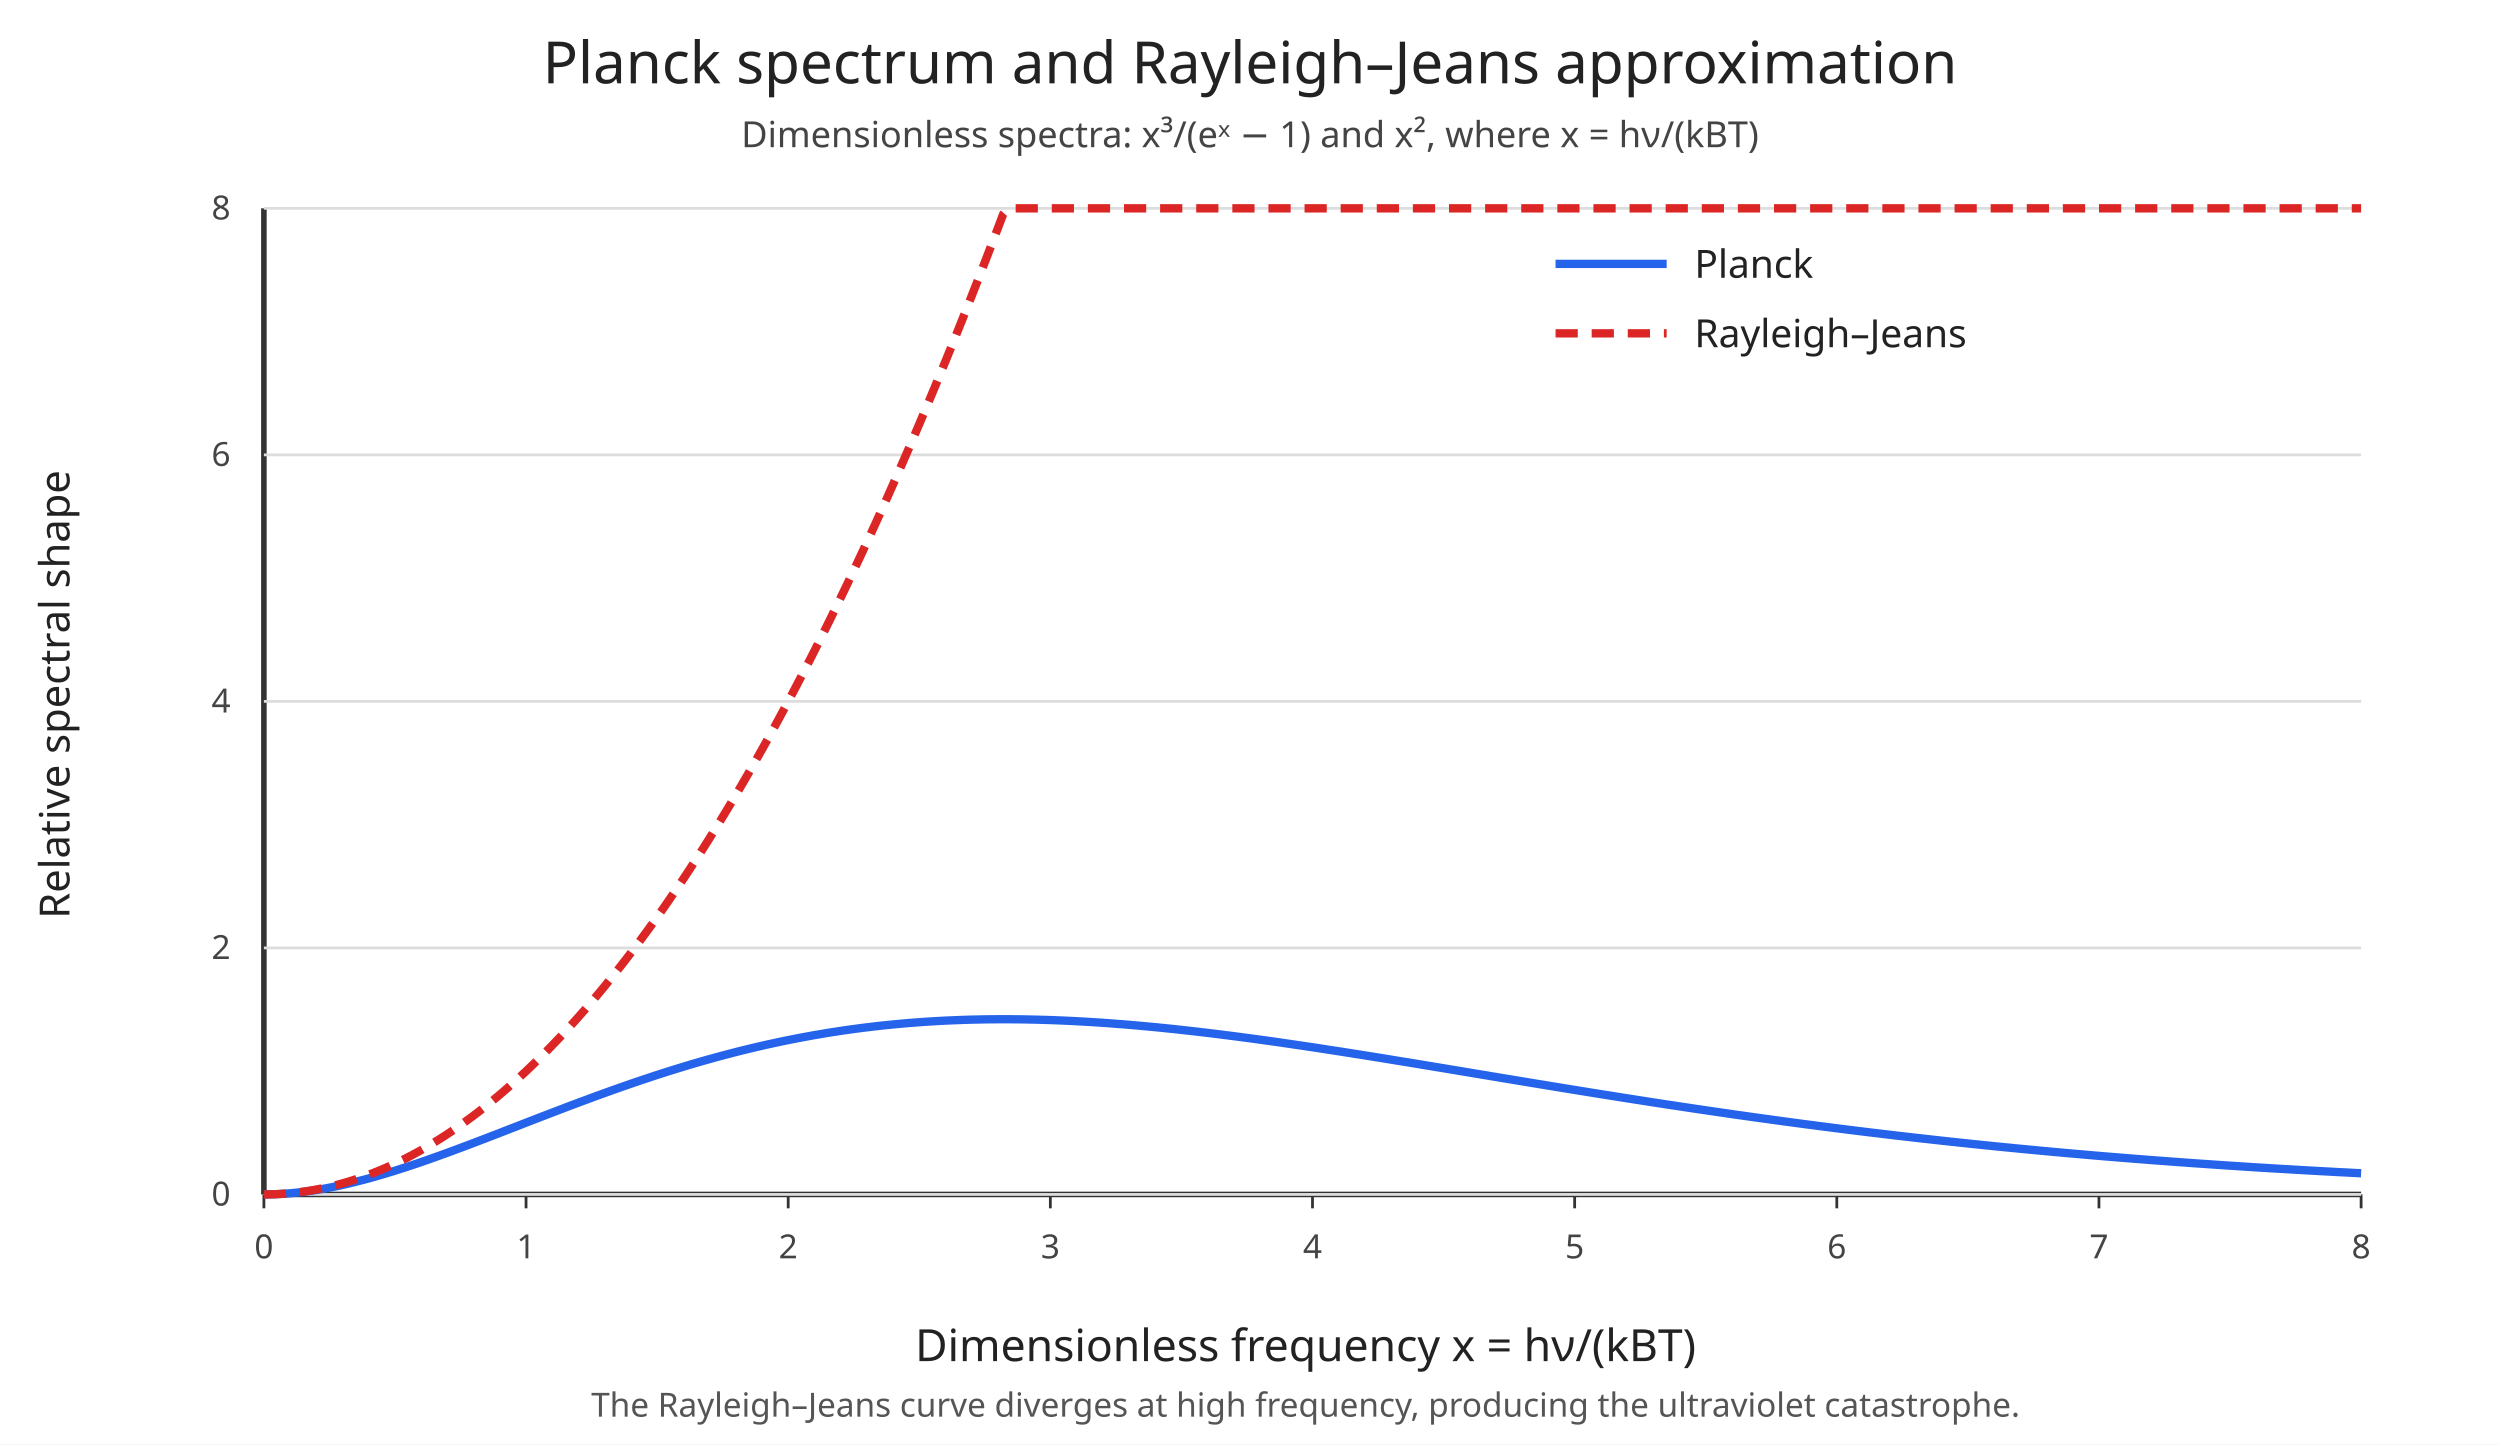
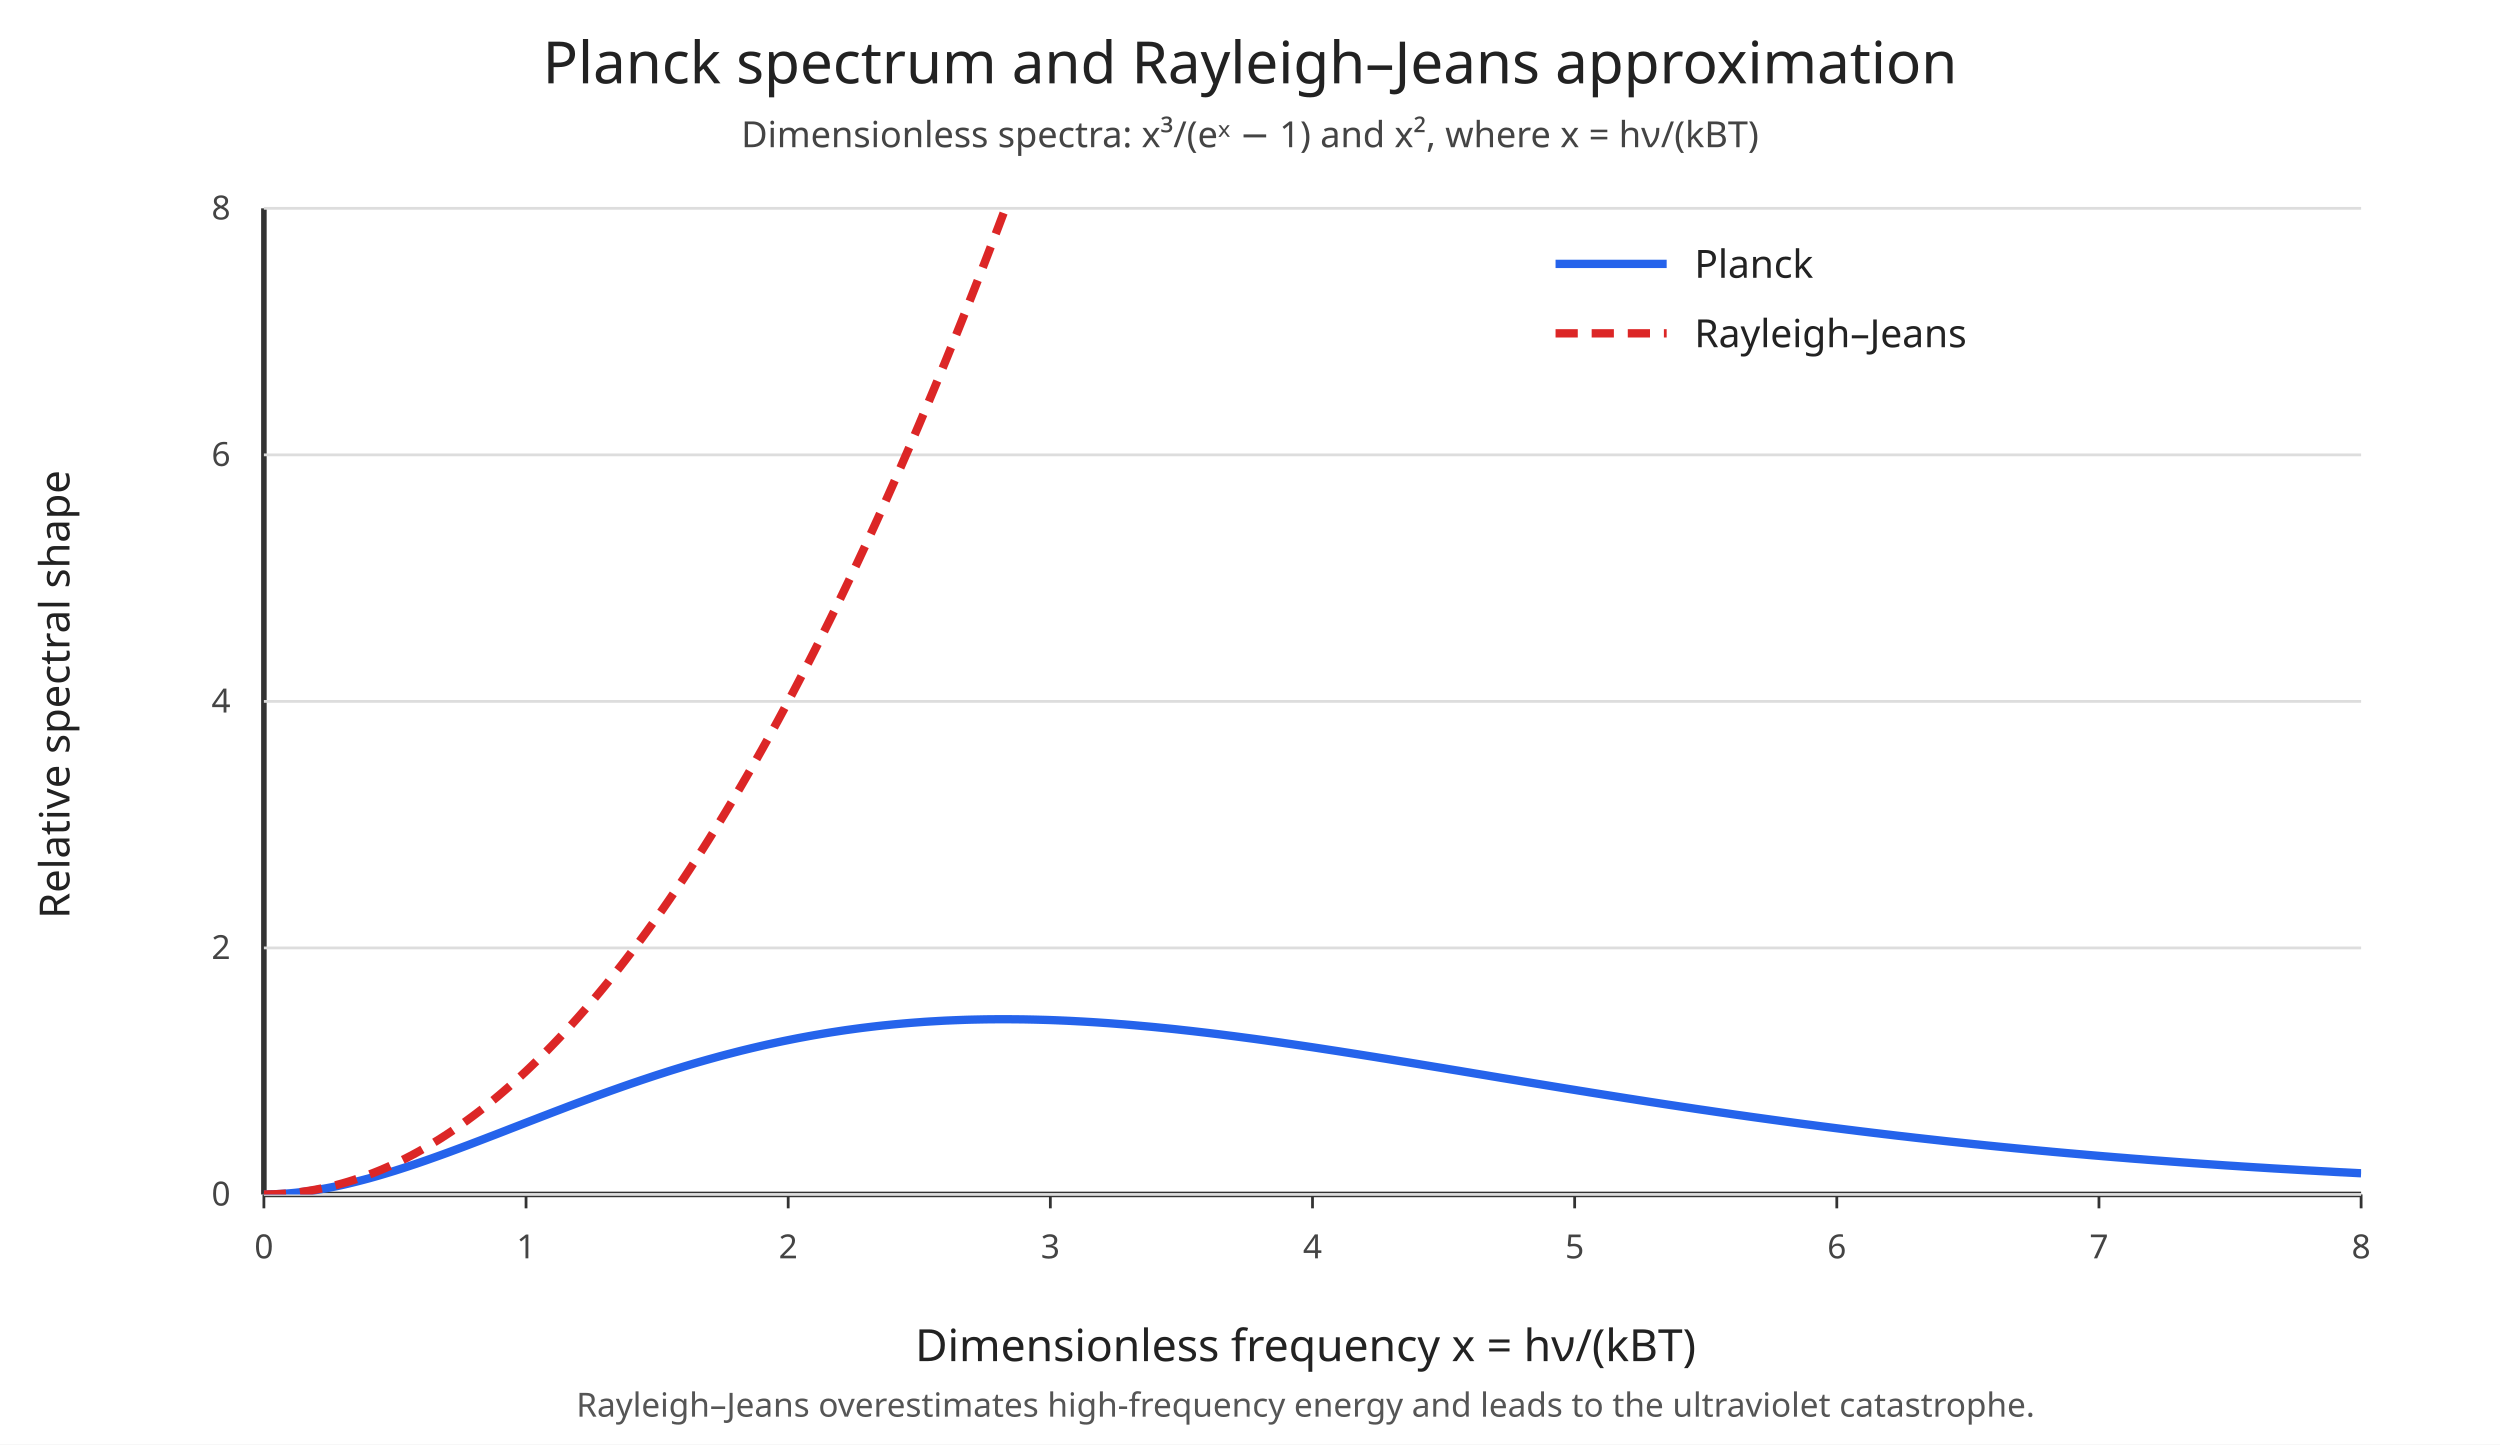
<svg xmlns="http://www.w3.org/2000/svg" width="900" height="520" viewBox="0 0 900 520">
  <rect width="100%" height="100%" fill="white" />
  <text x="450" y="30" text-anchor="middle" font-family="sans-serif" font-size="21" fill="#222">Planck spectrum and Rayleigh–Jeans approximation</text>
  <text x="450" y="53" text-anchor="middle" font-family="sans-serif" font-size="13" fill="#444">Dimensionless spectra: x³/(eˣ − 1) and x², where x = hν/(kBT)</text>
+   <defs>
+     <clipPath id="plotclip">
+       <rect x="95" y="75" width="755" height="355" />
+     </clipPath>
+   </defs>
  <line x1="95" y1="430" x2="850" y2="430" stroke="#333" stroke-width="2" />
  <line x1="95" y1="430" x2="95" y2="75" stroke="#333" stroke-width="2" />
  <text x="470" y="490" text-anchor="middle" font-family="sans-serif" font-size="16" fill="#222">Dimensionless frequency x = hν/(kBT)</text>
  <text x="25" y="250" transform="rotate(-90 25 250)" text-anchor="middle" font-family="sans-serif" font-size="15" fill="#222">Relative spectral shape</text>
  <line x1="95" y1="430" x2="95" y2="435" stroke="#333" />
  <text x="95" y="453" text-anchor="middle" font-family="sans-serif" font-size="12" fill="#444">0</text>
  <line x1="189.375" y1="430" x2="189.375" y2="435" stroke="#333" />
  <text x="189.375" y="453" text-anchor="middle" font-family="sans-serif" font-size="12" fill="#444">1</text>
  <line x1="283.75" y1="430" x2="283.75" y2="435" stroke="#333" />
  <text x="283.75" y="453" text-anchor="middle" font-family="sans-serif" font-size="12" fill="#444">2</text>
  <line x1="378.125" y1="430" x2="378.125" y2="435" stroke="#333" />
  <text x="378.125" y="453" text-anchor="middle" font-family="sans-serif" font-size="12" fill="#444">3</text>
  <line x1="472.5" y1="430" x2="472.5" y2="435" stroke="#333" />
  <text x="472.5" y="453" text-anchor="middle" font-family="sans-serif" font-size="12" fill="#444">4</text>
  <line x1="566.875" y1="430" x2="566.875" y2="435" stroke="#333" />
  <text x="566.875" y="453" text-anchor="middle" font-family="sans-serif" font-size="12" fill="#444">5</text>
  <line x1="661.25" y1="430" x2="661.25" y2="435" stroke="#333" />
  <text x="661.25" y="453" text-anchor="middle" font-family="sans-serif" font-size="12" fill="#444">6</text>
  <line x1="755.625" y1="430" x2="755.625" y2="435" stroke="#333" />
  <text x="755.625" y="453" text-anchor="middle" font-family="sans-serif" font-size="12" fill="#444">7</text>
  <line x1="850" y1="430" x2="850" y2="435" stroke="#333" />
  <text x="850" y="453" text-anchor="middle" font-family="sans-serif" font-size="12" fill="#444">8</text>
  <line x1="95" y1="430" x2="850" y2="430" stroke="#ddd" />
  <text x="83" y="434" text-anchor="end" font-family="sans-serif" font-size="12" fill="#444">0</text>
  <line x1="95" y1="341.25" x2="850" y2="341.25" stroke="#ddd" />
  <text x="83" y="345.25" text-anchor="end" font-family="sans-serif" font-size="12" fill="#444">2</text>
  <line x1="95" y1="252.5" x2="850" y2="252.5" stroke="#ddd" />
  <text x="83" y="256.5" text-anchor="end" font-family="sans-serif" font-size="12" fill="#444">4</text>
  <line x1="95" y1="163.75" x2="850" y2="163.75" stroke="#ddd" />
  <text x="83" y="167.75" text-anchor="end" font-family="sans-serif" font-size="12" fill="#444">6</text>
  <line x1="95" y1="75" x2="850" y2="75" stroke="#ddd" />
  <text x="83" y="79" text-anchor="end" font-family="sans-serif" font-size="12" fill="#444">8</text>
-   <path d="M95.00 430.00 L96.89 429.98 L98.78 429.93 L100.66 429.84 L102.55 429.73 L104.44 429.58 L106.33 429.40 L108.21 429.19 L110.10 428.95 L111.99 428.69 L113.88 428.40 L115.76 428.08 L117.65 427.74 L119.54 427.37 L121.43 426.99 L123.31 426.58 L125.20 426.14 L127.09 425.69 L128.97 425.22 L130.86 424.73 L132.75 424.23 L134.64 423.70 L136.53 423.16 L138.41 422.60 L140.30 422.03 L142.19 421.45 L144.07 420.85 L145.96 420.24 L147.85 419.62 L149.74 418.99 L151.63 418.34 L153.51 417.69 L155.40 417.02 L157.29 416.35 L159.18 415.67 L161.06 414.99 L162.95 414.29 L164.84 413.59 L166.72 412.89 L168.61 412.18 L170.50 411.46 L172.39 410.74 L174.27 410.02 L176.16 409.29 L178.05 408.57 L179.94 407.84 L181.82 407.11 L183.71 406.37 L185.60 405.64 L187.49 404.91 L189.38 404.17 L191.26 403.44 L193.15 402.71 L195.04 401.98 L196.93 401.26 L198.81 400.53 L200.70 399.81 L202.59 399.09 L204.47 398.37 L206.36 397.66 L208.25 396.95 L210.14 396.25 L212.03 395.55 L213.91 394.85 L215.80 394.16 L217.69 393.48 L219.57 392.80 L221.46 392.13 L223.35 391.46 L225.24 390.80 L227.13 390.14 L229.01 389.50 L230.90 388.86 L232.79 388.23 L234.68 387.60 L236.56 386.98 L238.45 386.38 L240.34 385.77 L242.22 385.18 L244.11 384.60 L246.00 384.02 L247.89 383.45 L249.77 382.89 L251.66 382.34 L253.55 381.80 L255.44 381.27 L257.32 380.75 L259.21 380.23 L261.10 379.73 L262.99 379.24 L264.88 378.75 L266.76 378.27 L268.65 377.81 L270.54 377.35 L272.42 376.91 L274.31 376.47 L276.20 376.04 L278.09 375.63 L279.98 375.22 L281.86 374.82 L283.75 374.44 L285.64 374.06 L287.52 373.69 L289.41 373.34 L291.30 372.99 L293.19 372.65 L295.08 372.33 L296.96 372.01 L298.85 371.70 L300.74 371.41 L302.63 371.12 L304.51 370.84 L306.40 370.58 L308.29 370.32 L310.17 370.07 L312.06 369.84 L313.95 369.61 L315.84 369.39 L317.73 369.18 L319.61 368.99 L321.50 368.80 L323.39 368.62 L325.27 368.45 L327.16 368.29 L329.05 368.14 L330.94 368.00 L332.82 367.86 L334.71 367.74 L336.60 367.63 L338.49 367.52 L340.38 367.42 L342.26 367.34 L344.15 367.26 L346.04 367.19 L347.93 367.12 L349.81 367.07 L351.70 367.03 L353.59 366.99 L355.47 366.96 L357.36 366.94 L359.25 366.93 L361.14 366.92 L363.02 366.93 L364.91 366.94 L366.80 366.96 L368.69 366.98 L370.57 367.02 L372.46 367.06 L374.35 367.11 L376.24 367.16 L378.13 367.22 L380.01 367.29 L381.90 367.37 L383.79 367.45 L385.68 367.54 L387.56 367.64 L389.45 367.74 L391.34 367.85 L393.23 367.96 L395.11 368.08 L397.00 368.21 L398.89 368.34 L400.78 368.48 L402.66 368.63 L404.55 368.77 L406.44 368.93 L408.32 369.09 L410.21 369.26 L412.10 369.43 L413.99 369.60 L415.88 369.78 L417.76 369.97 L419.65 370.16 L421.54 370.35 L423.43 370.55 L425.31 370.76 L427.20 370.97 L429.09 371.18 L430.98 371.40 L432.86 371.62 L434.75 371.84 L436.64 372.07 L438.53 372.30 L440.41 372.54 L442.30 372.78 L444.19 373.02 L446.08 373.27 L447.96 373.52 L449.85 373.77 L451.74 374.02 L453.63 374.28 L455.51 374.54 L457.40 374.81 L459.29 375.07 L461.18 375.34 L463.06 375.62 L464.95 375.89 L466.84 376.17 L468.73 376.45 L470.61 376.73 L472.50 377.01 L474.39 377.30 L476.27 377.59 L478.16 377.88 L480.05 378.17 L481.94 378.46 L483.82 378.76 L485.71 379.05 L487.60 379.35 L489.49 379.65 L491.38 379.95 L493.26 380.25 L495.15 380.55 L497.04 380.86 L498.93 381.16 L500.81 381.47 L502.70 381.78 L504.59 382.09 L506.48 382.39 L508.36 382.70 L510.25 383.01 L512.14 383.33 L514.03 383.64 L515.91 383.95 L517.80 384.26 L519.69 384.57 L521.57 384.89 L523.46 385.20 L525.35 385.51 L527.24 385.83 L529.13 386.14 L531.01 386.46 L532.90 386.77 L534.79 387.08 L536.67 387.40 L538.56 387.71 L540.45 388.03 L542.34 388.34 L544.22 388.65 L546.11 388.96 L548.00 389.28 L549.89 389.59 L551.77 389.90 L553.66 390.21 L555.55 390.52 L557.44 390.83 L559.33 391.14 L561.21 391.45 L563.10 391.76 L564.99 392.07 L566.88 392.37 L568.76 392.68 L570.65 392.98 L572.54 393.29 L574.42 393.59 L576.31 393.89 L578.20 394.19 L580.09 394.49 L581.98 394.79 L583.86 395.09 L585.75 395.39 L587.64 395.68 L589.53 395.98 L591.41 396.27 L593.30 396.57 L595.19 396.86 L597.08 397.15 L598.96 397.44 L600.85 397.73 L602.74 398.01 L604.63 398.30 L606.51 398.58 L608.40 398.86 L610.29 399.15 L612.18 399.43 L614.06 399.70 L615.95 399.98 L617.84 400.26 L619.72 400.53 L621.61 400.80 L623.50 401.08 L625.39 401.35 L627.27 401.61 L629.16 401.88 L631.05 402.15 L632.94 402.41 L634.82 402.67 L636.71 402.93 L638.60 403.19 L640.49 403.45 L642.38 403.71 L644.26 403.96 L646.15 404.22 L648.04 404.47 L649.92 404.72 L651.81 404.96 L653.70 405.21 L655.59 405.46 L657.48 405.70 L659.36 405.94 L661.25 406.18 L663.14 406.42 L665.02 406.66 L666.91 406.89 L668.80 407.13 L670.69 407.36 L672.58 407.59 L674.46 407.82 L676.35 408.04 L678.24 408.27 L680.13 408.49 L682.01 408.72 L683.90 408.94 L685.79 409.15 L687.68 409.37 L689.56 409.59 L691.45 409.80 L693.34 410.01 L695.23 410.22 L697.11 410.43 L699.00 410.64 L700.89 410.85 L702.78 411.05 L704.66 411.25 L706.55 411.45 L708.44 411.65 L710.32 411.85 L712.21 412.04 L714.10 412.24 L715.99 412.43 L717.88 412.62 L719.76 412.81 L721.65 413.00 L723.54 413.18 L725.42 413.37 L727.31 413.55 L729.20 413.73 L731.09 413.91 L732.98 414.09 L734.86 414.27 L736.75 414.44 L738.64 414.62 L740.52 414.79 L742.41 414.96 L744.30 415.13 L746.19 415.29 L748.08 415.46 L749.96 415.62 L751.85 415.79 L753.74 415.95 L755.63 416.11 L757.51 416.27 L759.40 416.42 L761.29 416.58 L763.17 416.73 L765.06 416.88 L766.95 417.04 L768.84 417.19 L770.73 417.33 L772.61 417.48 L774.50 417.63 L776.39 417.77 L778.27 417.91 L780.16 418.05 L782.05 418.19 L783.94 418.33 L785.83 418.47 L787.71 418.60 L789.60 418.74 L791.49 418.87 L793.38 419.00 L795.26 419.13 L797.15 419.26 L799.04 419.39 L800.93 419.52 L802.81 419.64 L804.70 419.76 L806.59 419.89 L808.47 420.01 L810.36 420.13 L812.25 420.25 L814.14 420.36 L816.02 420.48 L817.91 420.60 L819.80 420.71 L821.69 420.82 L823.57 420.93 L825.46 421.04 L827.35 421.15 L829.24 421.26 L831.13 421.37 L833.01 421.47 L834.90 421.58 L836.79 421.68 L838.67 421.78 L840.56 421.89 L842.45 421.99 L844.34 422.08 L846.23 422.18 L848.11 422.28 L850.00 422.38" fill="none" stroke="#2563eb" stroke-width="3" />
-   <path d="M95.00 430.00 L96.89 429.98 L98.78 429.93 L100.66 429.84 L102.55 429.72 L104.44 429.56 L106.33 429.36 L108.21 429.13 L110.10 428.86 L111.99 428.56 L113.88 428.23 L115.76 427.85 L117.65 427.44 L119.54 427.00 L121.43 426.52 L123.31 426.01 L125.20 425.46 L127.09 424.87 L128.97 424.25 L130.86 423.59 L132.75 422.90 L134.64 422.17 L136.53 421.41 L138.41 420.61 L140.30 419.78 L142.19 418.91 L144.07 418.00 L145.96 417.06 L147.85 416.08 L149.74 415.07 L151.63 414.02 L153.51 412.94 L155.40 411.82 L157.29 410.67 L159.18 409.48 L161.06 408.26 L162.95 407.00 L164.84 405.70 L166.72 404.37 L168.61 403.00 L170.50 401.60 L172.39 400.16 L174.27 398.69 L176.16 397.18 L178.05 395.64 L179.94 394.06 L181.82 392.44 L183.71 390.79 L185.60 389.10 L187.49 387.38 L189.38 385.63 L191.26 383.83 L193.15 382.00 L195.04 380.14 L196.93 378.24 L198.81 376.31 L200.70 374.34 L202.59 372.33 L204.47 370.29 L206.36 368.21 L208.25 366.10 L210.14 363.95 L212.03 361.77 L213.91 359.55 L215.80 357.30 L217.69 355.01 L219.57 352.68 L221.46 350.32 L223.35 347.92 L225.24 345.49 L227.13 343.02 L229.01 340.52 L230.90 337.98 L232.79 335.41 L234.68 332.80 L236.56 330.16 L238.45 327.48 L240.34 324.76 L242.22 322.01 L244.11 319.22 L246.00 316.40 L247.89 313.54 L249.77 310.65 L251.66 307.72 L253.55 304.76 L255.44 301.76 L257.32 298.72 L259.21 295.65 L261.10 292.54 L262.99 289.40 L264.88 286.23 L266.76 283.01 L268.65 279.76 L270.54 276.48 L272.42 273.16 L274.31 269.81 L276.20 266.42 L278.09 262.99 L279.98 259.53 L281.86 256.03 L283.75 252.50 L285.64 248.93 L287.52 245.33 L289.41 241.69 L291.30 238.02 L293.19 234.31 L295.08 230.56 L296.96 226.78 L298.85 222.96 L300.74 219.11 L302.63 215.22 L304.51 211.30 L306.40 207.34 L308.29 203.35 L310.17 199.32 L312.06 195.26 L313.95 191.16 L315.84 187.02 L317.73 182.85 L319.61 178.64 L321.50 174.40 L323.39 170.12 L325.27 165.81 L327.16 161.46 L329.05 157.08 L330.94 152.66 L332.82 148.20 L334.71 143.71 L336.60 139.18 L338.49 134.62 L340.38 130.02 L342.26 125.39 L344.15 120.72 L346.04 116.02 L347.93 111.28 L349.81 106.51 L351.70 101.70 L353.59 96.85 L355.47 91.97 L357.36 87.05 L359.25 82.10 L361.14 77.11 L363.02 75.00 L364.91 75.00 L366.80 75.00 L368.69 75.00 L370.57 75.00 L372.46 75.00 L374.35 75.00 L376.24 75.00 L378.13 75.00 L380.01 75.00 L381.90 75.00 L383.79 75.00 L385.68 75.00 L387.56 75.00 L389.45 75.00 L391.34 75.00 L393.23 75.00 L395.11 75.00 L397.00 75.00 L398.89 75.00 L400.78 75.00 L402.66 75.00 L404.55 75.00 L406.44 75.00 L408.32 75.00 L410.21 75.00 L412.10 75.00 L413.99 75.00 L415.88 75.00 L417.76 75.00 L419.65 75.00 L421.54 75.00 L423.43 75.00 L425.31 75.00 L427.20 75.00 L429.09 75.00 L430.98 75.00 L432.86 75.00 L434.75 75.00 L436.64 75.00 L438.53 75.00 L440.41 75.00 L442.30 75.00 L444.19 75.00 L446.08 75.00 L447.96 75.00 L449.85 75.00 L451.74 75.00 L453.63 75.00 L455.51 75.00 L457.40 75.00 L459.29 75.00 L461.18 75.00 L463.06 75.00 L464.95 75.00 L466.84 75.00 L468.73 75.00 L470.61 75.00 L472.50 75.00 L474.39 75.00 L476.27 75.00 L478.16 75.00 L480.05 75.00 L481.94 75.00 L483.82 75.00 L485.71 75.00 L487.60 75.00 L489.49 75.00 L491.38 75.00 L493.26 75.00 L495.15 75.00 L497.04 75.00 L498.93 75.00 L500.81 75.00 L502.70 75.00 L504.59 75.00 L506.48 75.00 L508.36 75.00 L510.25 75.00 L512.14 75.00 L514.03 75.00 L515.91 75.00 L517.80 75.00 L519.69 75.00 L521.57 75.00 L523.46 75.00 L525.35 75.00 L527.24 75.00 L529.13 75.00 L531.01 75.00 L532.90 75.00 L534.79 75.00 L536.67 75.00 L538.56 75.00 L540.45 75.00 L542.34 75.00 L544.22 75.00 L546.11 75.00 L548.00 75.00 L549.89 75.00 L551.77 75.00 L553.66 75.00 L555.55 75.00 L557.44 75.00 L559.33 75.00 L561.21 75.00 L563.10 75.00 L564.99 75.00 L566.88 75.00 L568.76 75.00 L570.65 75.00 L572.54 75.00 L574.42 75.00 L576.31 75.00 L578.20 75.00 L580.09 75.00 L581.98 75.00 L583.86 75.00 L585.75 75.00 L587.64 75.00 L589.53 75.00 L591.41 75.00 L593.30 75.00 L595.19 75.00 L597.08 75.00 L598.96 75.00 L600.85 75.00 L602.74 75.00 L604.63 75.00 L606.51 75.00 L608.40 75.00 L610.29 75.00 L612.18 75.00 L614.06 75.00 L615.95 75.00 L617.84 75.00 L619.72 75.00 L621.61 75.00 L623.50 75.00 L625.39 75.00 L627.27 75.00 L629.16 75.00 L631.05 75.00 L632.94 75.00 L634.82 75.00 L636.71 75.00 L638.60 75.00 L640.49 75.00 L642.38 75.00 L644.26 75.00 L646.15 75.00 L648.04 75.00 L649.92 75.00 L651.81 75.00 L653.70 75.00 L655.59 75.00 L657.48 75.00 L659.36 75.00 L661.25 75.00 L663.14 75.00 L665.02 75.00 L666.91 75.00 L668.80 75.00 L670.69 75.00 L672.58 75.00 L674.46 75.00 L676.35 75.00 L678.24 75.00 L680.13 75.00 L682.01 75.00 L683.90 75.00 L685.79 75.00 L687.68 75.00 L689.56 75.00 L691.45 75.00 L693.34 75.00 L695.23 75.00 L697.11 75.00 L699.00 75.00 L700.89 75.00 L702.78 75.00 L704.66 75.00 L706.55 75.00 L708.44 75.00 L710.32 75.00 L712.21 75.00 L714.10 75.00 L715.99 75.00 L717.88 75.00 L719.76 75.00 L721.65 75.00 L723.54 75.00 L725.42 75.00 L727.31 75.00 L729.20 75.00 L731.09 75.00 L732.98 75.00 L734.86 75.00 L736.75 75.00 L738.64 75.00 L740.52 75.00 L742.41 75.00 L744.30 75.00 L746.19 75.00 L748.08 75.00 L749.96 75.00 L751.85 75.00 L753.74 75.00 L755.63 75.00 L757.51 75.00 L759.40 75.00 L761.29 75.00 L763.17 75.00 L765.06 75.00 L766.95 75.00 L768.84 75.00 L770.73 75.00 L772.61 75.00 L774.50 75.00 L776.39 75.00 L778.27 75.00 L780.16 75.00 L782.05 75.00 L783.94 75.00 L785.83 75.00 L787.71 75.00 L789.60 75.00 L791.49 75.00 L793.38 75.00 L795.26 75.00 L797.15 75.00 L799.04 75.00 L800.93 75.00 L802.81 75.00 L804.70 75.00 L806.59 75.00 L808.47 75.00 L810.36 75.00 L812.25 75.00 L814.14 75.00 L816.02 75.00 L817.91 75.00 L819.80 75.00 L821.69 75.00 L823.57 75.00 L825.46 75.00 L827.35 75.00 L829.24 75.00 L831.13 75.00 L833.01 75.00 L834.90 75.00 L836.79 75.00 L838.67 75.00 L840.56 75.00 L842.45 75.00 L844.34 75.00 L846.23 75.00 L848.11 75.00 L850.00 75.00" fill="none" stroke="#dc2626" stroke-width="3" stroke-dasharray="8 5" />
+   <g clip-path="url(#plotclip)">
+     <path d="M95.00 430.00 L96.89 429.98 L98.78 429.93 L100.66 429.84 L102.55 429.73 L104.44 429.58 L106.33 429.40 L108.21 429.19 L110.10 428.95 L111.99 428.69 L113.88 428.40 L115.76 428.08 L117.65 427.74 L119.54 427.37 L121.43 426.99 L123.31 426.58 L125.20 426.14 L127.09 425.69 L128.97 425.22 L130.86 424.73 L132.75 424.23 L134.64 423.70 L136.53 423.16 L138.41 422.60 L140.30 422.03 L142.19 421.45 L144.07 420.85 L145.96 420.24 L147.85 419.62 L149.74 418.99 L151.63 418.34 L153.51 417.69 L155.40 417.02 L157.29 416.35 L159.18 415.67 L161.06 414.99 L162.95 414.29 L164.84 413.59 L166.72 412.89 L168.61 412.18 L170.50 411.46 L172.39 410.74 L174.27 410.02 L176.16 409.29 L178.05 408.57 L179.94 407.84 L181.82 407.11 L183.71 406.37 L185.60 405.64 L187.49 404.91 L189.38 404.17 L191.26 403.44 L193.15 402.71 L195.04 401.98 L196.93 401.26 L198.81 400.53 L200.70 399.81 L202.59 399.09 L204.47 398.37 L206.36 397.66 L208.25 396.95 L210.14 396.25 L212.03 395.55 L213.91 394.85 L215.80 394.16 L217.69 393.48 L219.57 392.80 L221.46 392.13 L223.35 391.46 L225.24 390.80 L227.13 390.14 L229.01 389.50 L230.90 388.86 L232.79 388.23 L234.68 387.60 L236.56 386.98 L238.45 386.38 L240.34 385.77 L242.22 385.18 L244.11 384.60 L246.00 384.02 L247.89 383.45 L249.77 382.89 L251.66 382.34 L253.55 381.80 L255.44 381.27 L257.32 380.75 L259.21 380.23 L261.10 379.73 L262.99 379.24 L264.88 378.75 L266.76 378.27 L268.65 377.81 L270.54 377.35 L272.42 376.91 L274.31 376.47 L276.20 376.04 L278.09 375.63 L279.98 375.22 L281.86 374.82 L283.75 374.44 L285.64 374.06 L287.52 373.69 L289.41 373.34 L291.30 372.99 L293.19 372.65 L295.08 372.33 L296.96 372.01 L298.85 371.70 L300.74 371.41 L302.63 371.12 L304.51 370.84 L306.40 370.58 L308.29 370.32 L310.17 370.07 L312.06 369.84 L313.95 369.61 L315.84 369.39 L317.73 369.18 L319.61 368.99 L321.50 368.80 L323.39 368.62 L325.27 368.45 L327.16 368.29 L329.05 368.14 L330.94 368.00 L332.82 367.86 L334.71 367.74 L336.60 367.63 L338.49 367.52 L340.38 367.42 L342.26 367.34 L344.15 367.26 L346.04 367.19 L347.93 367.12 L349.81 367.07 L351.70 367.03 L353.59 366.99 L355.47 366.96 L357.36 366.94 L359.25 366.93 L361.14 366.92 L363.02 366.93 L364.91 366.94 L366.80 366.96 L368.69 366.98 L370.57 367.02 L372.46 367.06 L374.35 367.11 L376.24 367.16 L378.13 367.22 L380.01 367.29 L381.90 367.37 L383.79 367.45 L385.68 367.54 L387.56 367.64 L389.45 367.74 L391.34 367.85 L393.23 367.96 L395.11 368.08 L397.00 368.21 L398.89 368.34 L400.78 368.48 L402.66 368.63 L404.55 368.77 L406.44 368.93 L408.32 369.09 L410.21 369.26 L412.10 369.43 L413.99 369.60 L415.88 369.78 L417.76 369.97 L419.65 370.16 L421.54 370.35 L423.43 370.55 L425.31 370.76 L427.20 370.97 L429.09 371.18 L430.98 371.40 L432.86 371.62 L434.75 371.84 L436.64 372.07 L438.53 372.30 L440.41 372.54 L442.30 372.78 L444.19 373.02 L446.08 373.27 L447.96 373.52 L449.85 373.77 L451.74 374.02 L453.63 374.28 L455.51 374.54 L457.40 374.81 L459.29 375.07 L461.18 375.34 L463.06 375.62 L464.95 375.89 L466.84 376.17 L468.73 376.45 L470.61 376.73 L472.50 377.01 L474.39 377.30 L476.27 377.59 L478.16 377.88 L480.05 378.17 L481.94 378.46 L483.82 378.76 L485.71 379.05 L487.60 379.35 L489.49 379.65 L491.38 379.95 L493.26 380.25 L495.15 380.55 L497.04 380.86 L498.93 381.16 L500.81 381.47 L502.70 381.78 L504.59 382.09 L506.48 382.39 L508.36 382.70 L510.25 383.01 L512.14 383.33 L514.03 383.64 L515.91 383.95 L517.80 384.26 L519.69 384.57 L521.57 384.89 L523.46 385.20 L525.35 385.51 L527.24 385.83 L529.13 386.14 L531.01 386.46 L532.90 386.77 L534.79 387.08 L536.67 387.40 L538.56 387.71 L540.45 388.03 L542.34 388.34 L544.22 388.65 L546.11 388.96 L548.00 389.28 L549.89 389.59 L551.77 389.90 L553.66 390.21 L555.55 390.52 L557.44 390.83 L559.33 391.14 L561.21 391.45 L563.10 391.76 L564.99 392.07 L566.88 392.37 L568.76 392.68 L570.65 392.98 L572.54 393.29 L574.42 393.59 L576.31 393.89 L578.20 394.19 L580.09 394.49 L581.98 394.79 L583.86 395.09 L585.75 395.39 L587.64 395.68 L589.53 395.98 L591.41 396.27 L593.30 396.57 L595.19 396.86 L597.08 397.15 L598.96 397.44 L600.85 397.73 L602.74 398.01 L604.63 398.30 L606.51 398.58 L608.40 398.86 L610.29 399.15 L612.18 399.43 L614.06 399.70 L615.95 399.98 L617.84 400.26 L619.72 400.53 L621.61 400.80 L623.50 401.08 L625.39 401.35 L627.27 401.61 L629.16 401.88 L631.05 402.15 L632.94 402.41 L634.82 402.67 L636.71 402.93 L638.60 403.19 L640.49 403.45 L642.38 403.71 L644.26 403.96 L646.15 404.22 L648.04 404.47 L649.92 404.72 L651.81 404.96 L653.70 405.21 L655.59 405.46 L657.48 405.70 L659.36 405.94 L661.25 406.18 L663.14 406.42 L665.02 406.66 L666.91 406.89 L668.80 407.13 L670.69 407.36 L672.58 407.59 L674.46 407.82 L676.35 408.04 L678.24 408.27 L680.13 408.49 L682.01 408.72 L683.90 408.94 L685.79 409.15 L687.68 409.37 L689.56 409.59 L691.45 409.80 L693.34 410.01 L695.23 410.22 L697.11 410.43 L699.00 410.64 L700.89 410.85 L702.78 411.05 L704.66 411.25 L706.55 411.45 L708.44 411.65 L710.32 411.85 L712.21 412.04 L714.10 412.24 L715.99 412.43 L717.88 412.62 L719.76 412.81 L721.65 413.00 L723.54 413.18 L725.42 413.37 L727.31 413.55 L729.20 413.73 L731.09 413.91 L732.98 414.09 L734.86 414.27 L736.75 414.44 L738.64 414.62 L740.52 414.79 L742.41 414.96 L744.30 415.13 L746.19 415.29 L748.08 415.46 L749.96 415.62 L751.85 415.79 L753.74 415.95 L755.63 416.11 L757.51 416.27 L759.40 416.42 L761.29 416.58 L763.17 416.73 L765.06 416.88 L766.95 417.04 L768.84 417.19 L770.73 417.33 L772.61 417.48 L774.50 417.63 L776.39 417.77 L778.27 417.91 L780.16 418.05 L782.05 418.19 L783.94 418.33 L785.83 418.47 L787.71 418.60 L789.60 418.74 L791.49 418.87 L793.38 419.00 L795.26 419.13 L797.15 419.26 L799.04 419.39 L800.93 419.52 L802.81 419.64 L804.70 419.76 L806.59 419.89 L808.47 420.01 L810.36 420.13 L812.25 420.25 L814.14 420.36 L816.02 420.48 L817.91 420.60 L819.80 420.71 L821.69 420.82 L823.57 420.93 L825.46 421.04 L827.35 421.15 L829.24 421.26 L831.13 421.37 L833.01 421.47 L834.90 421.58 L836.79 421.68 L838.67 421.78 L840.56 421.89 L842.45 421.99 L844.34 422.08 L846.23 422.18 L848.11 422.28 L850.00 422.38" fill="none" stroke="#2563eb" stroke-width="3" />
+     <path d="M95.00 430.00 L96.89 429.98 L98.78 429.93 L100.66 429.84 L102.55 429.72 L104.44 429.56 L106.33 429.36 L108.21 429.13 L110.10 428.86 L111.99 428.56 L113.88 428.23 L115.76 427.85 L117.65 427.44 L119.54 427.00 L121.43 426.52 L123.31 426.01 L125.20 425.46 L127.09 424.87 L128.97 424.25 L130.86 423.59 L132.75 422.90 L134.64 422.17 L136.53 421.41 L138.41 420.61 L140.30 419.78 L142.19 418.91 L144.07 418.00 L145.96 417.06 L147.85 416.08 L149.74 415.07 L151.63 414.02 L153.51 412.94 L155.40 411.82 L157.29 410.67 L159.18 409.48 L161.06 408.26 L162.95 407.00 L164.84 405.70 L166.72 404.37 L168.61 403.00 L170.50 401.60 L172.39 400.16 L174.27 398.69 L176.16 397.18 L178.05 395.64 L179.94 394.06 L181.82 392.44 L183.71 390.79 L185.60 389.10 L187.49 387.38 L189.38 385.63 L191.26 383.83 L193.15 382.00 L195.04 380.14 L196.93 378.24 L198.81 376.31 L200.70 374.34 L202.59 372.33 L204.47 370.29 L206.36 368.21 L208.25 366.10 L210.14 363.95 L212.03 361.77 L213.91 359.55 L215.80 357.30 L217.69 355.01 L219.57 352.68 L221.46 350.32 L223.35 347.92 L225.24 345.49 L227.13 343.02 L229.01 340.52 L230.90 337.98 L232.79 335.41 L234.68 332.80 L236.56 330.16 L238.45 327.48 L240.34 324.76 L242.22 322.01 L244.11 319.22 L246.00 316.40 L247.89 313.54 L249.77 310.65 L251.66 307.72 L253.55 304.76 L255.44 301.76 L257.32 298.72 L259.21 295.65 L261.10 292.54 L262.99 289.40 L264.88 286.23 L266.76 283.01 L268.65 279.76 L270.54 276.48 L272.42 273.16 L274.31 269.81 L276.20 266.42 L278.09 262.99 L279.98 259.53 L281.86 256.03 L283.75 252.50 L285.64 248.93 L287.52 245.33 L289.41 241.69 L291.30 238.02 L293.19 234.31 L295.08 230.56 L296.96 226.78 L298.85 222.96 L300.74 219.11 L302.63 215.22 L304.51 211.30 L306.40 207.34 L308.29 203.35 L310.17 199.32 L312.06 195.26 L313.95 191.16 L315.84 187.02 L317.73 182.85 L319.61 178.64 L321.50 174.40 L323.39 170.12 L325.27 165.81 L327.16 161.46 L329.05 157.08 L330.94 152.66 L332.82 148.20 L334.71 143.71 L336.60 139.18 L338.49 134.62 L340.38 130.02 L342.26 125.39 L344.15 120.72 L346.04 116.02 L347.93 111.28 L349.81 106.51 L351.70 101.70 L353.59 96.85 L355.47 91.97 L357.36 87.05 L359.25 82.10 L361.14 77.11 L363.02 72.09 L364.91 67.03 L366.80 61.94 L368.69 56.81 L370.57 51.64 L372.46 46.44 L374.35 41.20 L376.24 35.93 L378.13 30.63 L380.01 25.28 L381.90 19.90 L383.79 14.49 L385.68 9.04 L387.56 3.56 L389.45 -1.96 L391.34 -7.52 L393.23 -13.11 L395.11 -18.74 L397.00 -24.40 L398.89 -30.10 L400.78 -35.83 L402.66 -41.60 L404.55 -47.40 L406.44 -53.24 L408.32 -59.12 L410.21 -65.03 L412.10 -70.98 L413.99 -76.96 L415.88 -82.97 L417.76 -89.03 L419.65 -95.12 L421.54 -101.24 L423.43 -107.40 L425.31 -113.59 L427.20 -119.82 L429.09 -126.09 L430.98 -132.39 L432.86 -138.73 L434.75 -145.10 L436.64 -151.51 L438.53 -157.95 L440.41 -164.43 L442.30 -170.94 L444.19 -177.49 L446.08 -184.08 L447.96 -190.70 L449.85 -197.36 L451.74 -204.05 L453.63 -210.77 L455.51 -217.54 L457.40 -224.34 L459.29 -231.17 L461.18 -238.04 L463.06 -244.94 L464.95 -251.88 L466.84 -258.86 L468.73 -265.87 L470.61 -272.92 L472.50 -280.00 L474.39 -287.12 L476.27 -294.27 L478.16 -301.46 L480.05 -308.68 L481.94 -315.94 L483.82 -323.24 L485.71 -330.57 L487.60 -337.94 L489.49 -345.34 L491.38 -352.77 L493.26 -360.25 L495.15 -367.76 L497.04 -375.30 L498.93 -382.88 L500.81 -390.49 L502.70 -398.14 L504.59 -405.83 L506.48 -413.55 L508.36 -421.31 L510.25 -429.10 L512.14 -436.93 L514.03 -444.79 L515.91 -452.69 L517.80 -460.62 L519.69 -468.59 L521.57 -476.60 L523.46 -484.64 L525.35 -492.72 L527.24 -500.83 L529.13 -508.97 L531.01 -517.16 L532.90 -525.38 L534.79 -533.63 L536.67 -541.92 L538.56 -550.24 L540.45 -558.60 L542.34 -567.00 L544.22 -575.43 L546.11 -583.90 L548.00 -592.40 L549.89 -600.94 L551.77 -609.51 L553.66 -618.12 L555.55 -626.76 L557.44 -635.44 L559.33 -644.16 L561.21 -652.91 L563.10 -661.70 L564.99 -670.52 L566.88 -679.38 L568.76 -688.27 L570.65 -697.20 L572.54 -706.16 L574.42 -715.16 L576.31 -724.19 L578.20 -733.26 L580.09 -742.37 L581.98 -751.51 L583.86 -760.69 L585.75 -769.90 L587.64 -779.15 L589.53 -788.43 L591.41 -797.75 L593.30 -807.10 L595.19 -816.49 L597.08 -825.92 L598.96 -835.38 L600.85 -844.88 L602.74 -854.41 L604.63 -863.98 L606.51 -873.58 L608.40 -883.22 L610.29 -892.89 L612.18 -902.60 L614.06 -912.34 L615.95 -922.12 L617.84 -931.94 L619.72 -941.79 L621.61 -951.68 L623.50 -961.60 L625.39 -971.56 L627.27 -981.55 L629.16 -991.58 L631.05 -1001.64 L632.94 -1011.74 L634.82 -1021.88 L636.71 -1032.05 L638.60 -1042.26 L640.49 -1052.50 L642.38 -1062.78 L644.26 -1073.09 L646.15 -1083.44 L648.04 -1093.82 L649.92 -1104.24 L651.81 -1114.69 L653.70 -1125.18 L655.59 -1135.71 L657.48 -1146.27 L659.36 -1156.87 L661.25 -1167.50 L663.14 -1178.17 L665.02 -1188.87 L666.91 -1199.61 L668.80 -1210.38 L670.69 -1221.19 L672.58 -1232.04 L674.46 -1242.92 L676.35 -1253.84 L678.24 -1264.79 L680.13 -1275.78 L682.01 -1286.80 L683.90 -1297.86 L685.79 -1308.95 L687.68 -1320.08 L689.56 -1331.24 L691.45 -1342.44 L693.34 -1353.68 L695.23 -1364.95 L697.11 -1376.26 L699.00 -1387.60 L700.89 -1398.98 L702.78 -1410.39 L704.66 -1421.84 L706.55 -1433.32 L708.44 -1444.84 L710.32 -1456.40 L712.21 -1467.99 L714.10 -1479.62 L715.99 -1491.28 L717.88 -1502.97 L719.76 -1514.71 L721.65 -1526.48 L723.54 -1538.28 L725.42 -1550.12 L727.31 -1561.99 L729.20 -1573.90 L731.09 -1585.85 L732.98 -1597.83 L734.86 -1609.85 L736.75 -1621.90 L738.64 -1633.99 L740.52 -1646.11 L742.41 -1658.27 L744.30 -1670.46 L746.19 -1682.69 L748.08 -1694.96 L749.96 -1707.26 L751.85 -1719.60 L753.74 -1731.97 L755.63 -1744.38 L757.51 -1756.82 L759.40 -1769.30 L761.29 -1781.81 L763.17 -1794.36 L765.06 -1806.94 L766.95 -1819.56 L768.84 -1832.22 L770.73 -1844.91 L772.61 -1857.64 L774.50 -1870.40 L776.39 -1883.20 L778.27 -1896.03 L780.16 -1908.90 L782.05 -1921.80 L783.94 -1934.74 L785.83 -1947.72 L787.71 -1960.73 L789.60 -1973.78 L791.49 -1986.86 L793.38 -1999.98 L795.26 -2013.13 L797.15 -2026.32 L799.04 -2039.54 L800.93 -2052.80 L802.81 -2066.09 L804.70 -2079.42 L806.59 -2092.79 L808.47 -2106.19 L810.36 -2119.63 L812.25 -2133.10 L814.14 -2146.61 L816.02 -2160.15 L817.91 -2173.73 L819.80 -2187.34 L821.69 -2200.99 L823.57 -2214.68 L825.46 -2228.40 L827.35 -2242.16 L829.24 -2255.95 L831.13 -2269.77 L833.01 -2283.64 L834.90 -2297.54 L836.79 -2311.47 L838.67 -2325.44 L840.56 -2339.44 L842.45 -2353.48 L844.34 -2367.56 L846.23 -2381.67 L848.11 -2395.82 L850.00 -2410.00" fill="none" stroke="#dc2626" stroke-width="3" stroke-dasharray="8 5" />
+   </g>
  <line x1="560" y1="95" x2="600" y2="95" stroke="#2563eb" stroke-width="3" />
  <text x="610" y="100" font-family="sans-serif" font-size="14" fill="#222">Planck</text>
  <line x1="560" y1="120" x2="600" y2="120" stroke="#dc2626" stroke-width="3" stroke-dasharray="8 5" />
  <text x="610" y="125" font-family="sans-serif" font-size="14" fill="#222">Rayleigh–Jeans</text>
-   <text x="470" y="510" text-anchor="middle" font-family="sans-serif" font-size="12" fill="#555">The Rayleigh–Jeans curve diverges at high frequency, producing the ultraviolet catastrophe.</text>
+   <text x="470" y="510" text-anchor="middle" font-family="sans-serif" font-size="12" fill="#555">Rayleigh–Jeans overestimates high-frequency energy and leads to the ultraviolet catastrophe.</text>
</svg>
